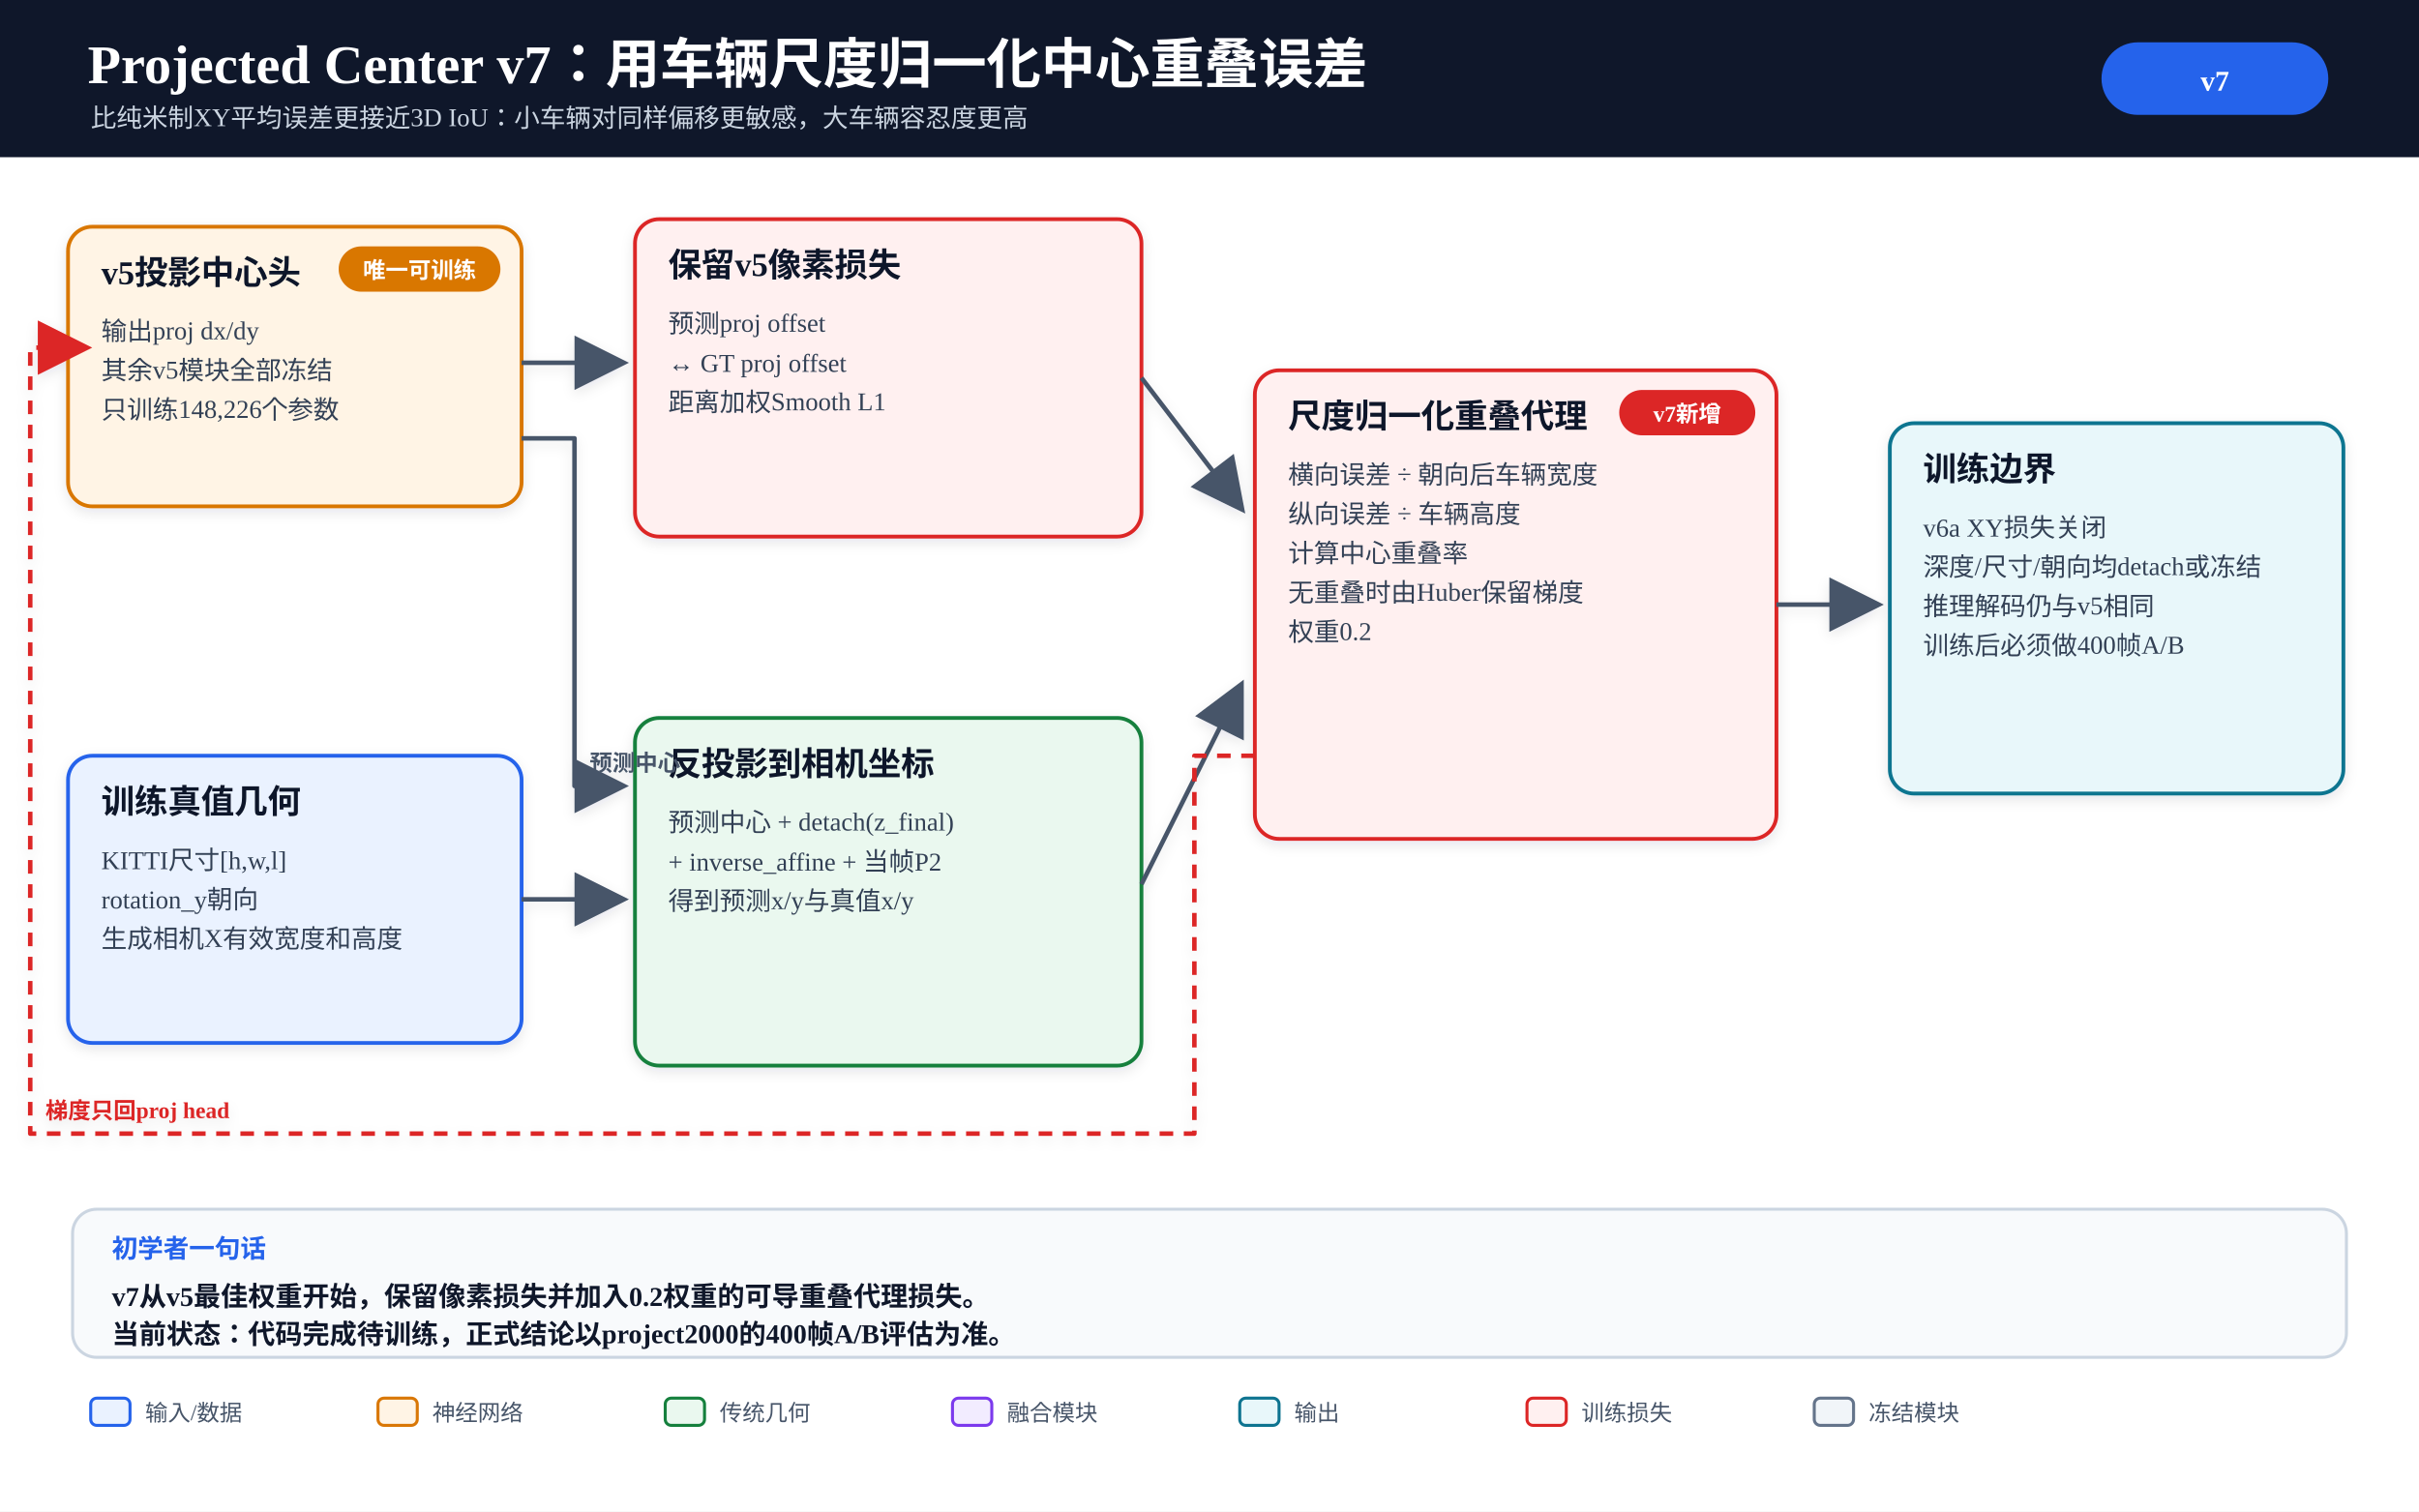
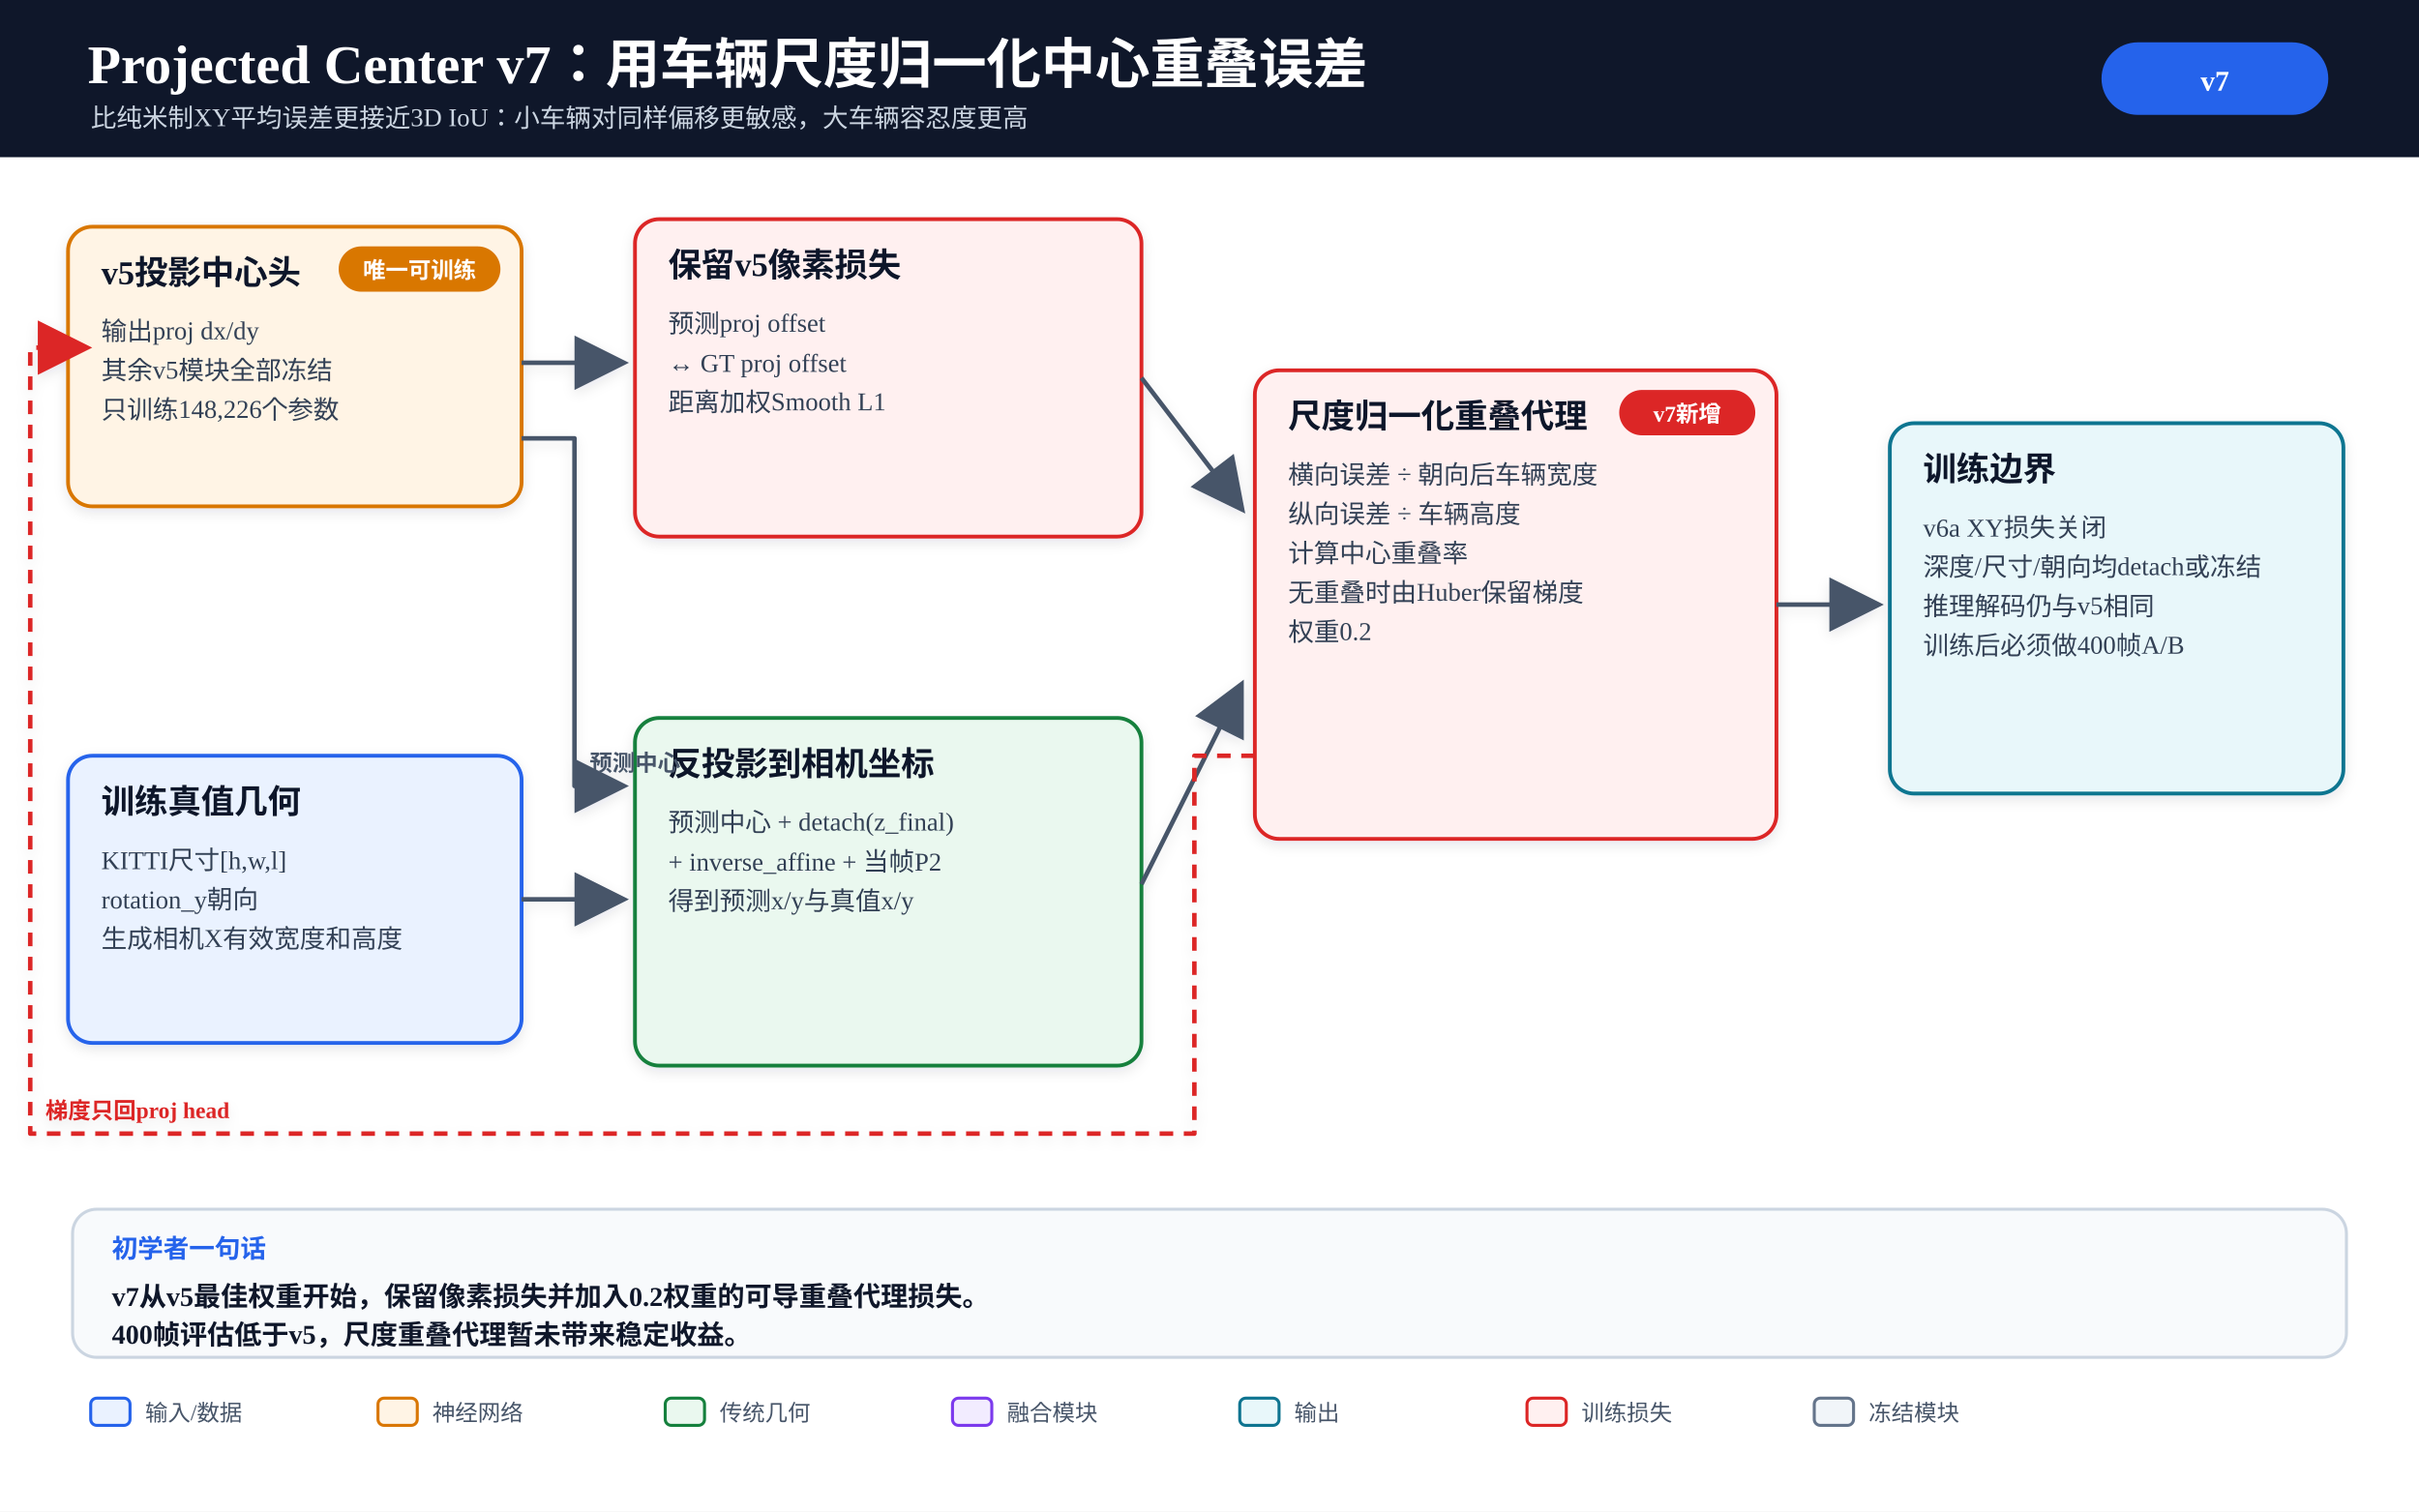
<svg xmlns="http://www.w3.org/2000/svg" width="1600" height="1000" viewBox="0 0 1600 1000" role="img" aria-labelledby="08_projected_center_v7_iou-svg-title 08_projected_center_v7_iou-svg-desc">
  <defs>
    <marker id="arrow" markerWidth="12" markerHeight="12" refX="10" refY="6" orient="auto" markerUnits="strokeWidth">
      <path d="M 0 0 L 12 6 L 0 12 z" fill="#475569" />
    </marker>
    <marker id="arrow-red" markerWidth="12" markerHeight="12" refX="10" refY="6" orient="auto" markerUnits="strokeWidth">
      <path d="M 0 0 L 12 6 L 0 12 z" fill="#DC2626" />
    </marker>
    <filter id="shadow" x="-10%" y="-10%" width="120%" height="130%">
      <feDropShadow dx="0" dy="3" stdDeviation="4" flood-color="#0F172A" flood-opacity="0.10" />
    </filter>
  </defs>
  <rect width="1600" height="1000" fill="#FFFFFF" />
  <rect x="0" y="0" width="1600" height="104" fill="#0F172A" />
  <text x="58" y="55" font-size="36" font-weight="700" fill="#FFFFFF" text-anchor="start">
    <tspan x="58" dy="0">Projected Center v7：用车辆尺度归一化中心重叠误差</tspan>
  </text>
  <text x="60" y="84" font-size="17" font-weight="400" fill="#CBD5E1" text-anchor="start">
    <tspan x="60" dy="0">比纯米制XY平均误差更接近3D IoU：小车辆对同样偏移更敏感，大车辆容忍度更高</tspan>
  </text>
  <rect x="1390" y="28" width="150" height="48" rx="24" fill="#2563EB" />
  <text x="1465" y="60" font-size="19" font-weight="700" fill="#FFFFFF" text-anchor="middle">
    <tspan x="1465" dy="0">v7</tspan>
  </text>
  <g filter="url(#shadow)">
    <g>
      <rect x="45" y="150" width="300" height="185" rx="16" fill="#FFF4E5" stroke="#D97706" stroke-width="2.5" />
      <text x="67" y="188" font-size="22" font-weight="700" fill="#0F172A" text-anchor="start">
        <tspan x="67" dy="0">v5投影中心头</tspan>
      </text>
      <rect x="224" y="163" width="107" height="30" rx="15" fill="#D97706" />
      <text x="277.5" y="184" font-size="15" font-weight="700" fill="#FFFFFF" text-anchor="middle">
        <tspan x="277.5" dy="0">唯一可训练</tspan>
      </text>
      <text x="67" y="225" font-size="17" font-weight="400" fill="#334155" text-anchor="start">
        <tspan x="67" dy="0">输出proj dx/dy</tspan>
        <tspan x="67" dy="26">其余v5模块全部冻结</tspan>
        <tspan x="67" dy="26">只训练148,226个参数</tspan>
      </text>
    </g>
    <g>
      <rect x="45" y="500" width="300" height="190" rx="16" fill="#EAF2FF" stroke="#2563EB" stroke-width="2.5" />
      <text x="67" y="538" font-size="22" font-weight="700" fill="#0F172A" text-anchor="start">
        <tspan x="67" dy="0">训练真值几何</tspan>
      </text>
      <text x="67" y="575" font-size="17" font-weight="400" fill="#334155" text-anchor="start">
        <tspan x="67" dy="0">KITTI尺寸[h,w,l]</tspan>
        <tspan x="67" dy="26">rotation_y朝向</tspan>
        <tspan x="67" dy="26">生成相机X有效宽度和高度</tspan>
      </text>
    </g>
    <g>
      <rect x="420" y="145" width="335" height="210" rx="16" fill="#FFF0F0" stroke="#DC2626" stroke-width="2.5" />
      <text x="442" y="183" font-size="22" font-weight="700" fill="#0F172A" text-anchor="start">
        <tspan x="442" dy="0">保留v5像素损失</tspan>
      </text>
      <text x="442" y="220" font-size="17" font-weight="400" fill="#334155" text-anchor="start">
        <tspan x="442" dy="0">预测proj offset</tspan>
        <tspan x="442" dy="26">↔ GT proj offset</tspan>
        <tspan x="442" dy="26">距离加权Smooth L1</tspan>
      </text>
    </g>
    <g>
      <rect x="420" y="475" width="335" height="230" rx="16" fill="#EAF8EF" stroke="#15803D" stroke-width="2.5" />
      <text x="442" y="513" font-size="22" font-weight="700" fill="#0F172A" text-anchor="start">
        <tspan x="442" dy="0">反投影到相机坐标</tspan>
      </text>
      <text x="442" y="550" font-size="17" font-weight="400" fill="#334155" text-anchor="start">
        <tspan x="442" dy="0">预测中心 + detach(z_final)</tspan>
        <tspan x="442" dy="26">+ inverse_affine + 当帧P2</tspan>
        <tspan x="442" dy="26">得到预测x/y与真值x/y</tspan>
      </text>
    </g>
    <g>
      <rect x="830" y="245" width="345" height="310" rx="16" fill="#FFF0F0" stroke="#DC2626" stroke-width="2.5" />
      <text x="852" y="283" font-size="22" font-weight="700" fill="#0F172A" text-anchor="start">
        <tspan x="852" dy="0">尺度归一化重叠代理</tspan>
      </text>
      <rect x="1071" y="258" width="90" height="30" rx="15" fill="#DC2626" />
      <text x="1116.0" y="279" font-size="15" font-weight="700" fill="#FFFFFF" text-anchor="middle">
        <tspan x="1116.0" dy="0">v7新增</tspan>
      </text>
      <text x="852" y="320" font-size="17" font-weight="400" fill="#334155" text-anchor="start">
        <tspan x="852" dy="0">横向误差 ÷ 朝向后车辆宽度</tspan>
        <tspan x="852" dy="26">纵向误差 ÷ 车辆高度</tspan>
        <tspan x="852" dy="26">计算中心重叠率</tspan>
        <tspan x="852" dy="26">无重叠时由Huber保留梯度</tspan>
        <tspan x="852" dy="26">权重0.2</tspan>
      </text>
    </g>
    <g>
      <rect x="1250" y="280" width="300" height="245" rx="16" fill="#E8F7FA" stroke="#0E7490" stroke-width="2.5" />
      <text x="1272" y="318" font-size="22" font-weight="700" fill="#0F172A" text-anchor="start">
        <tspan x="1272" dy="0">训练边界</tspan>
      </text>
      <text x="1272" y="355" font-size="17" font-weight="400" fill="#334155" text-anchor="start">
        <tspan x="1272" dy="0">v6a XY损失关闭</tspan>
        <tspan x="1272" dy="26">深度/尺寸/朝向均detach或冻结</tspan>
        <tspan x="1272" dy="26">推理解码仍与v5相同</tspan>
        <tspan x="1272" dy="26">训练后必须做400帧A/B</tspan>
      </text>
    </g>
    <path d="M 345 240 L 410 240" fill="none" stroke="#475569" stroke-width="3" marker-end="url(#arrow)" />
    <path d="M 345 595 L 410 595" fill="none" stroke="#475569" stroke-width="3" marker-end="url(#arrow)" />
    <path d="M 345 290 L 380 290 L 380 520 L 410 520" fill="none" stroke="#475569" stroke-width="3" stroke-linejoin="round" marker-end="url(#arrow)" />
    <text x="390" y="510" font-size="15" font-weight="600" fill="#475569" text-anchor="start">
      <tspan x="390" dy="0">预测中心</tspan>
    </text>
    <path d="M 755 585 L 820 455" fill="none" stroke="#475569" stroke-width="3" marker-end="url(#arrow)" />
    <path d="M 755 250 L 820 335" fill="none" stroke="#475569" stroke-width="3" marker-end="url(#arrow)" />
    <path d="M 1175 400 L 1240 400" fill="none" stroke="#475569" stroke-width="3" marker-end="url(#arrow)" />
    <path d="M 830 500 L 790 500 L 790 750 L 20 750 L 20 230 L 55 230" fill="none" stroke="#DC2626" stroke-width="3" stroke-linejoin="round" marker-end="url(#arrow-red)" stroke-dasharray="9 7" />
    <text x="30" y="740" font-size="15" font-weight="600" fill="#DC2626" text-anchor="start">
      <tspan x="30" dy="0">梯度只回proj head</tspan>
    </text>
  </g>
  <rect x="48" y="800" width="1504" height="98" rx="16" fill="#F8FAFC" stroke="#CBD5E1" stroke-width="2" />
  <text x="74" y="832" font-size="17" font-weight="700" fill="#2563EB" text-anchor="start">
    <tspan x="74" dy="0">初学者一句话</tspan>
  </text>
  <text x="74" y="864" font-size="18" font-weight="600" fill="#0F172A" text-anchor="start">
    <tspan x="74" dy="0">v7从v5最佳权重开始，保留像素损失并加入0.2权重的可导重叠代理损失。</tspan>
-     <tspan x="74" dy="25">当前状态：代码完成待训练，正式结论以project2000的400帧A/B评估为准。</tspan>
+     <tspan x="74" dy="25">400帧评估低于v5，尺度重叠代理暂未带来稳定收益。</tspan>
  </text>
  <rect x="60" y="925" width="26" height="18" rx="4" fill="#EAF2FF" stroke="#2563EB" stroke-width="2" />
  <text x="96" y="940" font-size="15" font-weight="400" fill="#475569" text-anchor="start">
    <tspan x="96" dy="0">输入/数据</tspan>
  </text>
  <rect x="250" y="925" width="26" height="18" rx="4" fill="#FFF4E5" stroke="#D97706" stroke-width="2" />
  <text x="286" y="940" font-size="15" font-weight="400" fill="#475569" text-anchor="start">
    <tspan x="286" dy="0">神经网络</tspan>
  </text>
  <rect x="440" y="925" width="26" height="18" rx="4" fill="#EAF8EF" stroke="#15803D" stroke-width="2" />
  <text x="476" y="940" font-size="15" font-weight="400" fill="#475569" text-anchor="start">
    <tspan x="476" dy="0">传统几何</tspan>
  </text>
  <rect x="630" y="925" width="26" height="18" rx="4" fill="#F2ECFF" stroke="#7C3AED" stroke-width="2" />
  <text x="666" y="940" font-size="15" font-weight="400" fill="#475569" text-anchor="start">
    <tspan x="666" dy="0">融合模块</tspan>
  </text>
  <rect x="820" y="925" width="26" height="18" rx="4" fill="#E8F7FA" stroke="#0E7490" stroke-width="2" />
  <text x="856" y="940" font-size="15" font-weight="400" fill="#475569" text-anchor="start">
    <tspan x="856" dy="0">输出</tspan>
  </text>
  <rect x="1010" y="925" width="26" height="18" rx="4" fill="#FFF0F0" stroke="#DC2626" stroke-width="2" />
  <text x="1046" y="940" font-size="15" font-weight="400" fill="#475569" text-anchor="start">
    <tspan x="1046" dy="0">训练损失</tspan>
  </text>
  <rect x="1200" y="925" width="26" height="18" rx="4" fill="#F1F5F9" stroke="#64748B" stroke-width="2" />
  <text x="1236" y="940" font-size="15" font-weight="400" fill="#475569" text-anchor="start">
    <tspan x="1236" dy="0">冻结模块</tspan>
  </text>
</svg>
